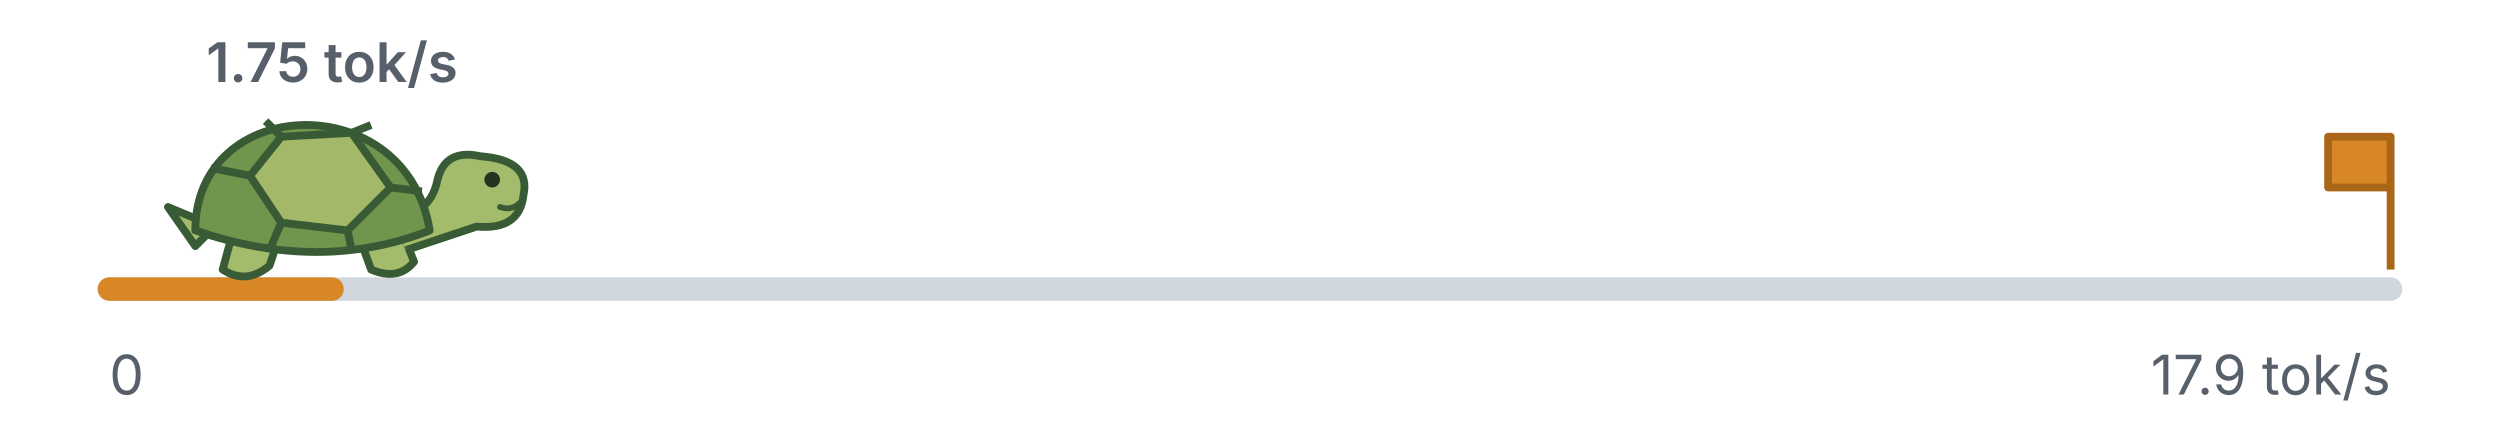
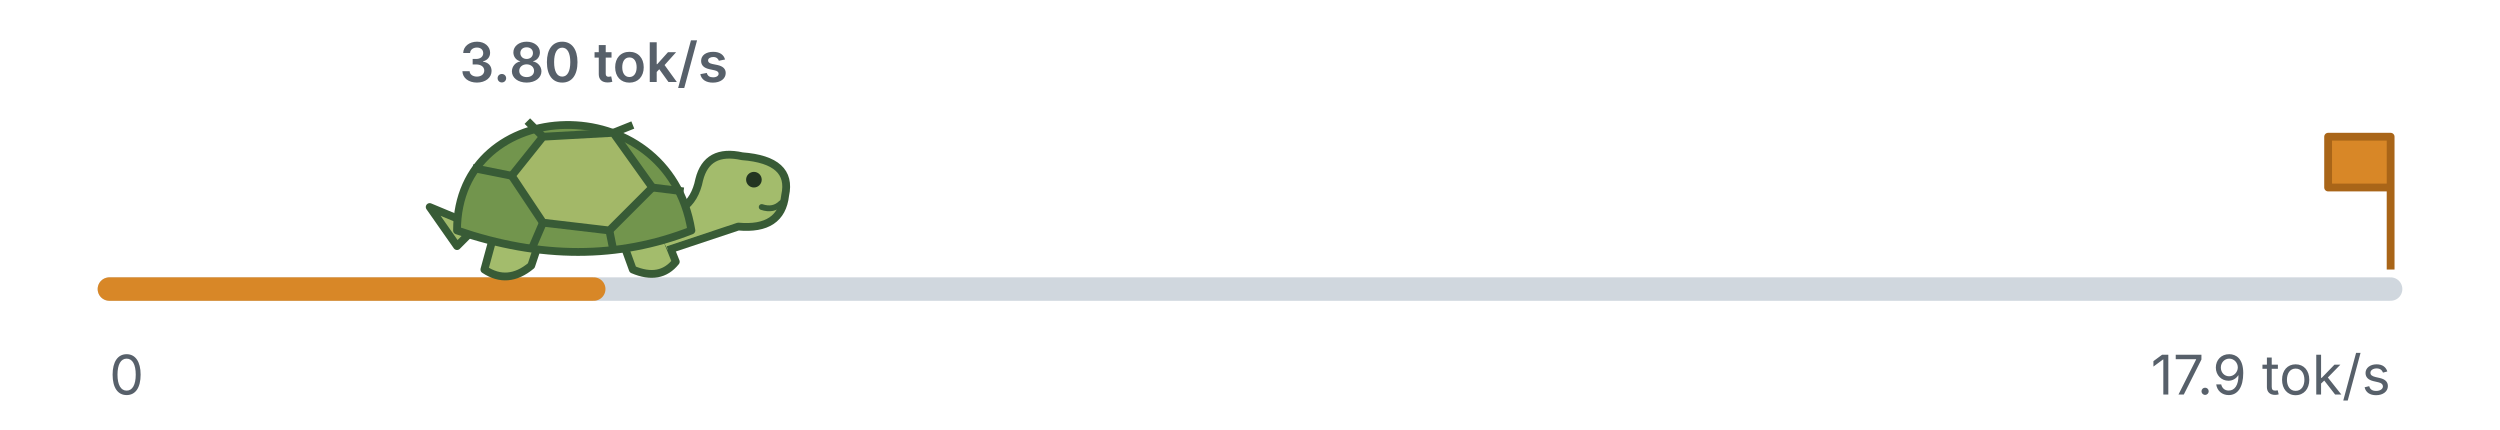
<svg xmlns="http://www.w3.org/2000/svg" width="640" height="110" viewBox="0 0 640 110" role="img" aria-labelledby="title desc">
  <style>
    text { font-family: system-ui, -apple-system, sans-serif; fill: #57606a; font-size: 14px; }
    .track { stroke: #d0d7de; }
    @media (prefers-color-scheme: dark) {
      text { fill: #c9d1d9; }
      .track { stroke: #484f58; }
    }
  </style>
  <path class="track" d="M28 74 H612" fill="none" stroke-width="6" stroke-linecap="round" />
-   <path d="M28 74 H85" fill="none" stroke="#d88727" stroke-width="6" stroke-linecap="round" />
-   <text x="85" y="21" text-anchor="middle" font-weight="600">1.75 tok/s</text>
-   <g transform="translate(-135,0)">
+   <path d="M28 74 H152" fill="none" stroke="#d88727" stroke-width="6" stroke-linecap="round" />
+   <text x="152" y="21" text-anchor="middle" font-weight="600">3.80 tok/s</text>
+   <g transform="translate(-68,0)">
    <g stroke="#385b36" stroke-width="2" stroke-linejoin="round">
      <path d="M190 58 L178 53 L185 63 Z" fill="#a3bc6c" />
      <path d="M195 58 L192 69 Q198 73 204 68 L207 59 M226 58 L230 69 Q237 72 241 67 L237 57" fill="#a3bc6c" />
      <path d="M234 55 Q245 56 247 46 Q249 38 258 40 Q271 41 269 50 Q268 59 257 58 L239 64" fill="#a3bc6c" />
      <path d="M185 59 C185 24 239 22 245 59 Q217 70 185 59 Z" fill="#72954d" />
      <path d="M207 35 L225 34 L235 48 L224 59 L207 57 L199 45 Z" fill="#a3b868" />
      <path d="M207 35 L203 31 M225 34 L230 32 M235 48 L243 49 M224 59 L225 64 M207 57 L204 64 M199 45 L189 43" fill="none" />
    </g>
    <circle cx="261" cy="46" r="2" fill="#233521" />
    <path d="M263 53 Q266 54 268 52" fill="none" stroke="#385b36" stroke-width="1.5" stroke-linecap="round" />
  </g>
  <path d="M612 69 V35 L596 35 L596 48 L612 48" fill="#d88727" stroke="#a96518" stroke-width="2" stroke-linejoin="round" />
  <text x="28" y="101">0</text>
  <text x="612" y="101" text-anchor="end">17.9 tok/s</text>
</svg>
